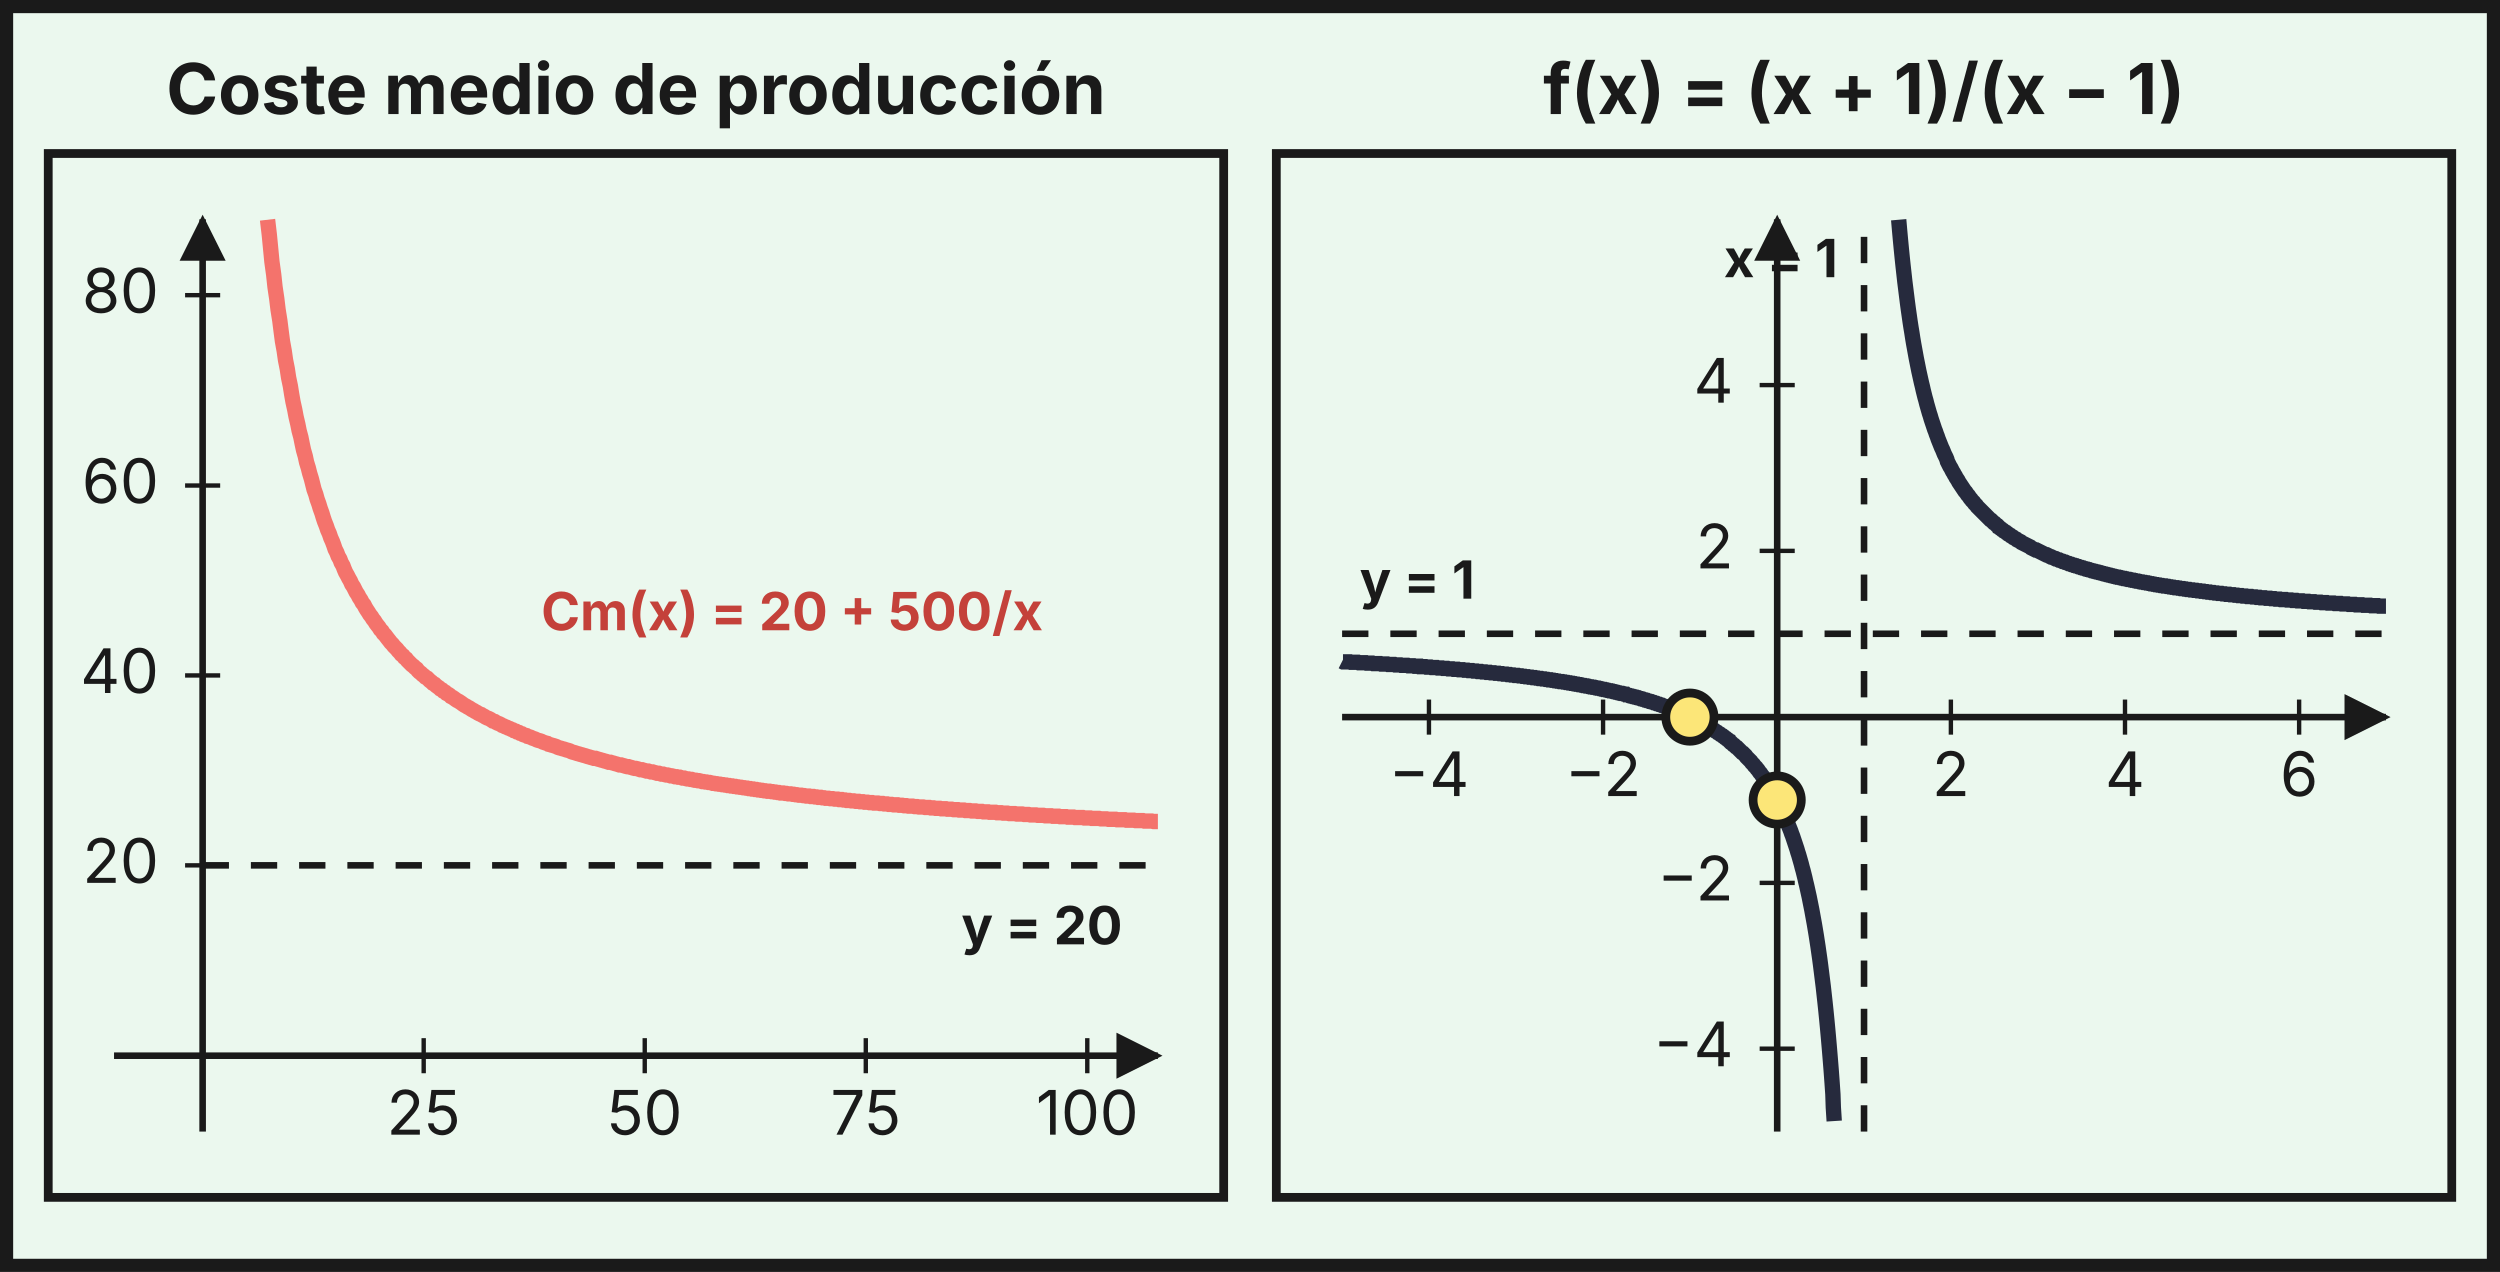
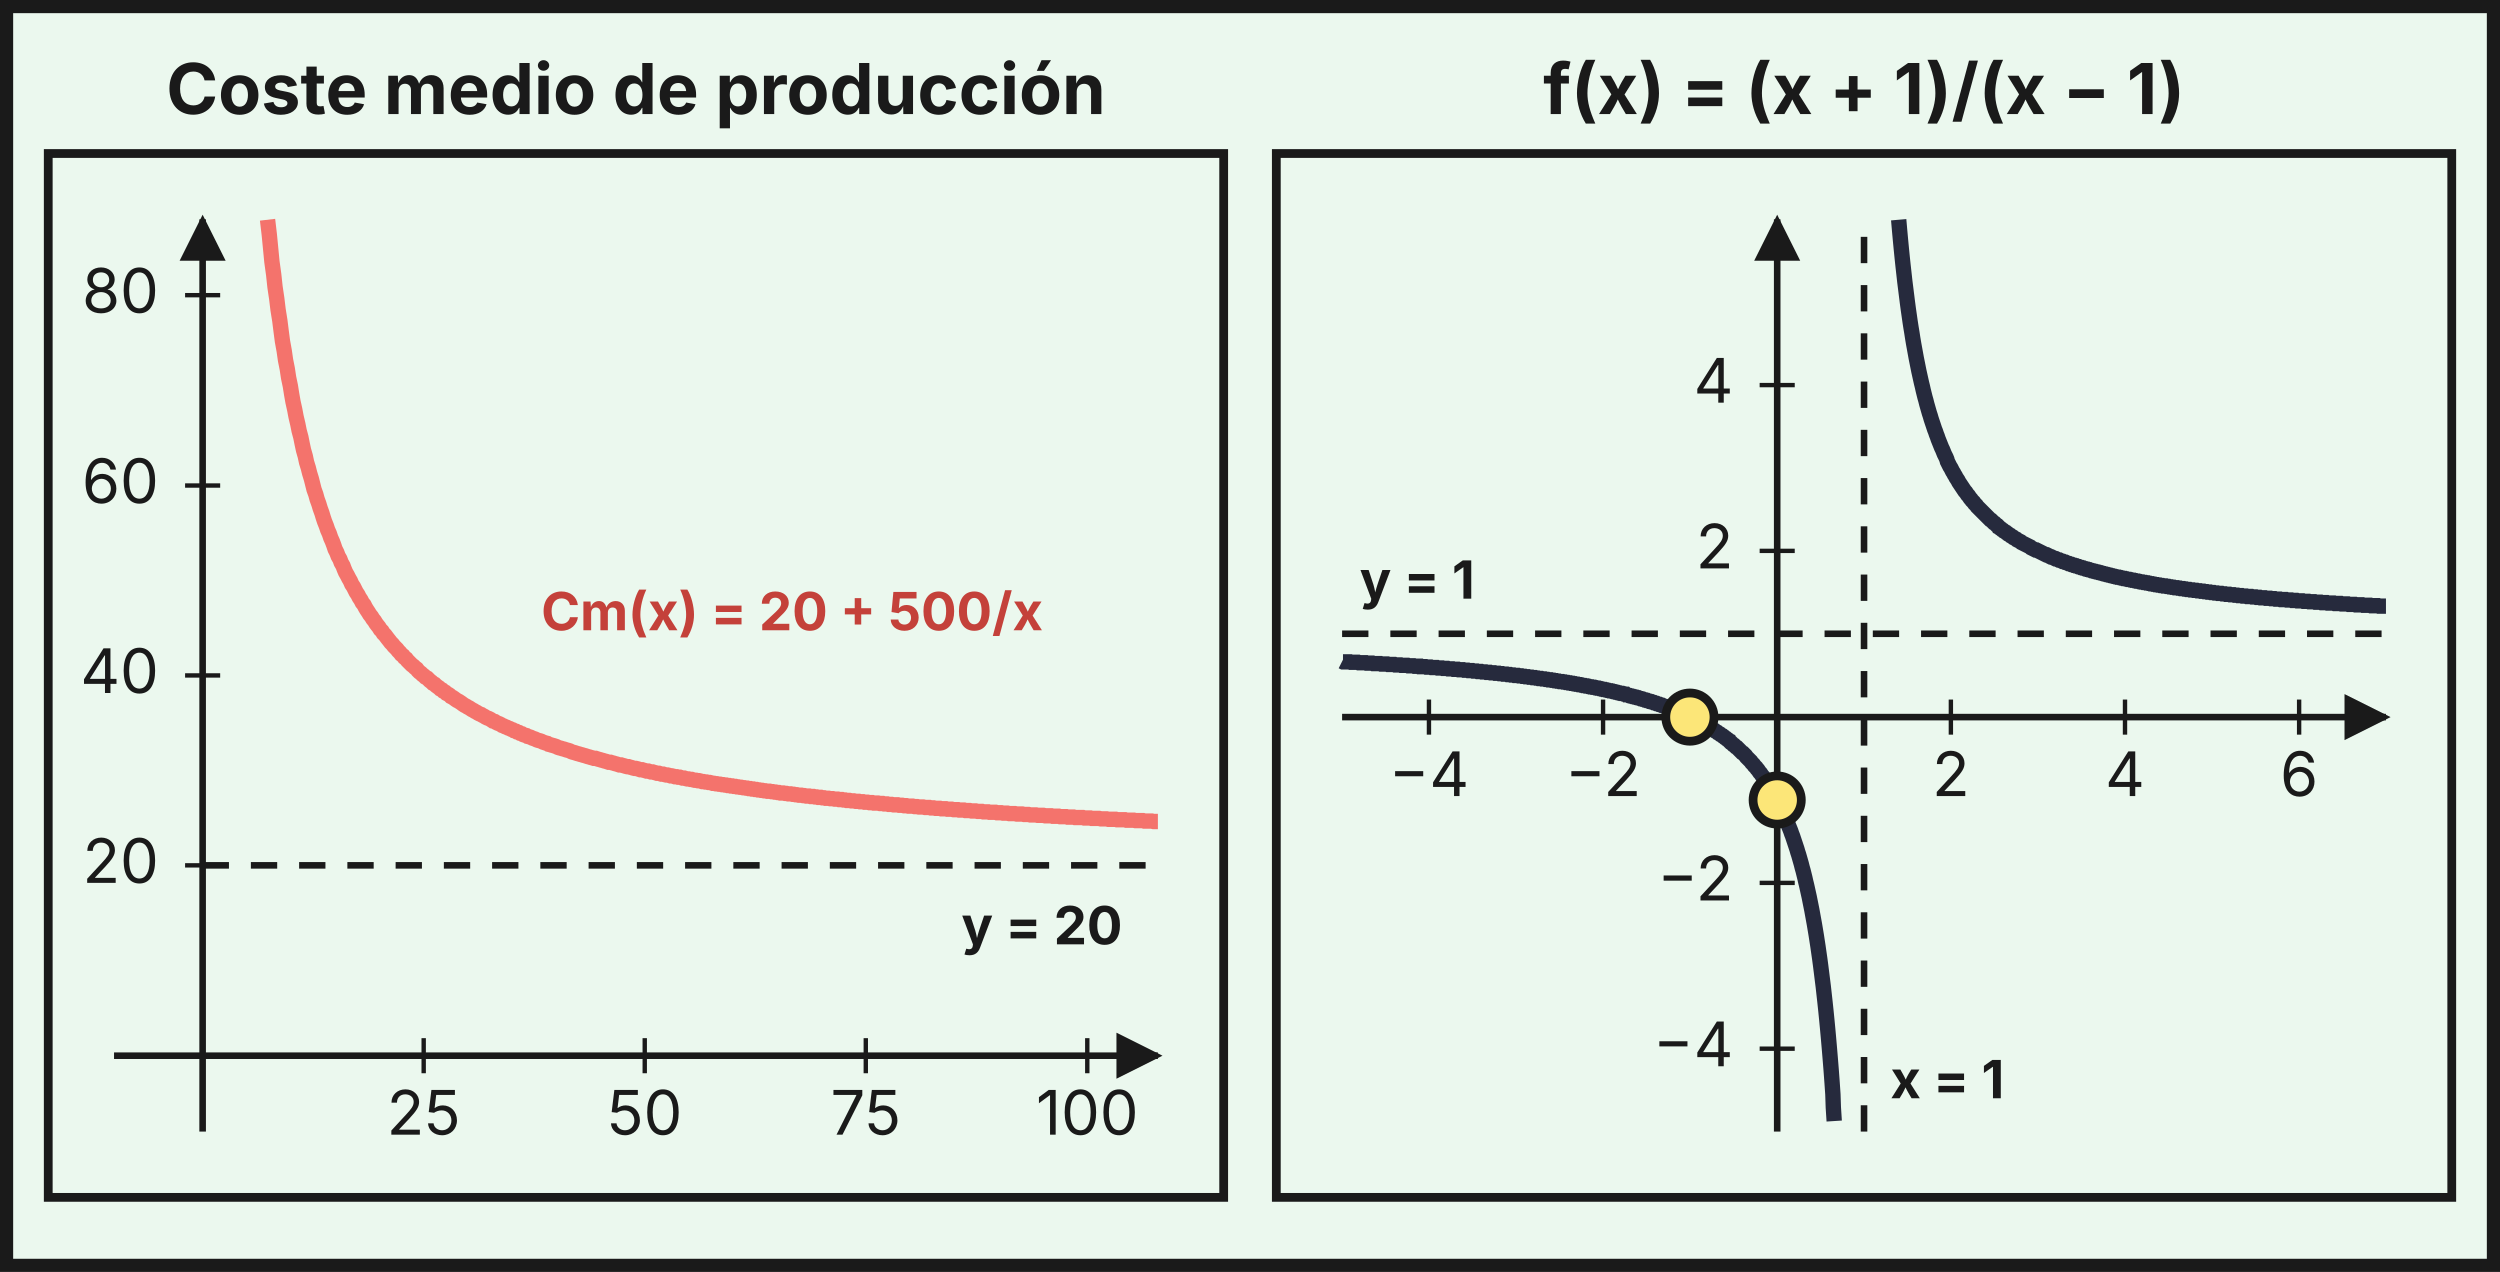
<svg xmlns="http://www.w3.org/2000/svg" viewBox="0 0 570 290" width="570" height="290" font-family="Inter, Helvetica, Arial, sans-serif" role="img">
  <defs>
    <marker id="f" viewBox="0 0 10 10" refX="9" refY="5" markerWidth="7" markerHeight="7" orient="auto">
      <path d="M0,0 L10,5 L0,10 z" fill="#1A1A1A" />
    </marker>
  </defs>
  <rect x="1.5" y="1.5" width="567" height="287" fill="#EBF8EE" stroke="#1A1A1A" stroke-width="3" />
  <text x="145.0" y="26" text-anchor="middle" font-size="16" font-weight="700" fill="#1A1A1A">Coste medio de producción</text>
  <g transform="translate(10,34)">
    <rect x="1" y="1" width="268" height="238" fill="#EBF8EE" stroke="#1A1A1A" stroke-width="2" />
    <line x1="16.0" y1="206.7" x2="254.0" y2="206.7" stroke="#1A1A1A" stroke-width="1.5" marker-end="url(#f)" />
    <line x1="36.2" y1="224.0" x2="36.2" y2="16.0" stroke="#1A1A1A" stroke-width="1.5" marker-end="url(#f)" />
    <line x1="86.6" y1="202.7" x2="86.6" y2="210.7" stroke="#1A1A1A" />
    <text x="86.6" y="224.7" text-anchor="middle" font-size="14" fill="#1A1A1A">25</text>
    <line x1="137.0" y1="202.7" x2="137.0" y2="210.7" stroke="#1A1A1A" />
    <text x="137.0" y="224.7" text-anchor="middle" font-size="14" fill="#1A1A1A">50</text>
    <line x1="187.4" y1="202.7" x2="187.4" y2="210.7" stroke="#1A1A1A" />
    <text x="187.4" y="224.7" text-anchor="middle" font-size="14" fill="#1A1A1A">75</text>
    <line x1="237.9" y1="202.7" x2="237.9" y2="210.7" stroke="#1A1A1A" />
    <text x="237.9" y="224.7" text-anchor="middle" font-size="14" fill="#1A1A1A">100</text>
    <line x1="32.2" y1="163.3" x2="40.2" y2="163.3" stroke="#1A1A1A" />
    <text x="26.2" y="167.3" text-anchor="end" font-size="14" fill="#1A1A1A">20</text>
    <line x1="32.2" y1="120.0" x2="40.2" y2="120.0" stroke="#1A1A1A" />
    <text x="26.2" y="124.0" text-anchor="end" font-size="14" fill="#1A1A1A">40</text>
    <line x1="32.2" y1="76.7" x2="40.2" y2="76.7" stroke="#1A1A1A" />
    <text x="26.2" y="80.7" text-anchor="end" font-size="14" fill="#1A1A1A">60</text>
    <line x1="32.2" y1="33.3" x2="40.2" y2="33.3" stroke="#1A1A1A" />
    <text x="26.2" y="37.3" text-anchor="end" font-size="14" fill="#1A1A1A">80</text>
    <line x1="36.2" y1="163.3" x2="254.0" y2="163.3" stroke="#1A1A1A" stroke-width="1.5" stroke-dasharray="6 5" />
    <path d="M51.0,16.1 L51.4,19.5 L51.7,22.6 L52.0,25.7 L52.4,28.6 L52.7,31.4 L53.1,34.1 L53.4,36.6 L53.8,39.1 L54.1,41.5 L54.4,43.8 L54.8,46.0 L55.1,48.1 L55.5,50.1 L55.8,52.1 L56.2,54.0 L56.5,55.9 L56.8,57.6 L57.2,59.4 L57.5,61.0 L57.9,62.7 L58.2,64.2 L58.6,65.7 L58.9,67.2 L59.2,68.6 L59.6,70.0 L59.9,71.4 L60.3,72.7 L60.6,73.9 L61.0,75.2 L61.3,76.4 L61.6,77.6 L62.0,78.7 L62.3,79.8 L62.7,80.9 L63.0,81.9 L63.4,83.0 L63.7,84.0 L64.0,84.9 L64.4,85.9 L64.7,86.8 L65.1,87.7 L65.4,88.6 L65.8,89.5 L66.1,90.3 L66.4,91.2 L66.8,92.0 L67.1,92.8 L67.5,93.5 L67.8,94.3 L68.2,95.0 L68.5,95.8 L68.8,96.5 L69.2,97.2 L69.5,97.8 L69.9,98.5 L70.2,99.2 L70.6,99.8 L70.9,100.4 L71.2,101.0 L71.6,101.6 L71.9,102.2 L72.3,102.8 L72.6,103.4 L73.0,103.9 L73.3,104.5 L73.6,105.0 L74.0,105.6 L74.3,106.1 L74.7,106.6 L75.0,107.1 L75.4,107.6 L75.7,108.1 L76.0,108.5 L76.4,109.0 L76.7,109.5 L77.1,109.9 L77.4,110.4 L77.8,110.8 L78.1,111.2 L78.4,111.6 L78.8,112.1 L79.1,112.5 L79.5,112.9 L79.8,113.3 L80.2,113.7 L80.5,114.0 L80.8,114.4 L81.2,114.8 L81.5,115.2 L81.9,115.5 L82.2,115.9 L82.6,116.2 L82.9,116.6 L83.2,116.9 L83.6,117.3 L83.9,117.6 L84.3,117.9 L84.6,118.2 L85.0,118.5 L85.3,118.9 L85.6,119.2 L86.0,119.5 L86.3,119.8 L86.7,120.1 L87.0,120.4 L87.4,120.6 L87.7,120.9 L88.0,121.2 L88.4,121.5 L88.7,121.8 L89.1,122.0 L89.4,122.3 L89.8,122.6 L90.1,122.8 L90.4,123.1 L90.8,123.3 L91.1,123.6 L91.5,123.8 L91.8,124.1 L92.2,124.3 L92.5,124.5 L92.8,124.8 L93.2,125.0 L93.5,125.2 L93.9,125.5 L94.2,125.7 L94.6,125.9 L94.9,126.1 L95.2,126.3 L95.6,126.6 L95.9,126.8 L96.3,127.0 L96.6,127.2 L97.0,127.4 L97.3,127.6 L97.6,127.8 L98.0,128.0 L98.3,128.2 L98.7,128.4 L99.0,128.6 L99.4,128.8 L99.7,128.9 L100.0,129.1 L100.4,129.3 L100.7,129.5 L101.1,129.7 L101.4,129.8 L101.8,130.0 L102.1,130.2 L102.4,130.4 L102.8,130.5 L103.1,130.7 L103.5,130.9 L103.8,131.0 L104.2,131.2 L104.5,131.4 L104.8,131.5 L105.2,131.7 L105.5,131.8 L105.9,132.0 L106.2,132.1 L106.6,132.3 L106.9,132.4 L107.2,132.6 L107.6,132.7 L107.9,132.9 L108.3,133.0 L108.6,133.2 L109.0,133.3 L109.3,133.5 L109.6,133.6 L110.0,133.7 L110.3,133.9 L110.7,134.0 L111.0,134.1 L111.4,134.3 L111.7,134.4 L112.0,134.5 L112.4,134.7 L112.7,134.8 L113.1,134.9 L113.4,135.0 L113.8,135.2 L114.1,135.3 L114.4,135.4 L114.8,135.5 L115.1,135.7 L115.5,135.8 L115.8,135.9 L116.2,136.0 L116.5,136.1 L116.8,136.2 L117.2,136.4 L117.5,136.5 L117.9,136.6 L118.2,136.7 L118.6,136.8 L118.9,136.9 L119.2,137.0 L119.6,137.1 L119.9,137.2 L120.3,137.4 L120.6,137.5 L121.0,137.6 L121.3,137.7 L121.6,137.8 L122.0,137.9 L122.3,138.0 L122.7,138.1 L123.0,138.2 L123.4,138.3 L123.7,138.4 L124.0,138.5 L124.4,138.6 L124.7,138.7 L125.1,138.8 L125.4,138.9 L125.8,138.9 L126.1,139.0 L126.4,139.1 L126.8,139.2 L127.1,139.3 L127.5,139.4 L127.8,139.5 L128.2,139.6 L128.5,139.7 L128.8,139.8 L129.2,139.8 L129.5,139.9 L129.9,140.0 L130.2,140.1 L130.6,140.2 L130.9,140.3 L131.2,140.4 L131.6,140.4 L131.9,140.5 L132.3,140.6 L132.6,140.7 L133.0,140.8 L133.3,140.8 L133.6,140.9 L134.0,141.0 L134.3,141.1 L134.7,141.2 L135.0,141.2 L135.4,141.3 L135.7,141.4 L136.0,141.5 L136.4,141.5 L136.7,141.6 L137.1,141.7 L137.4,141.8 L137.8,141.8 L138.1,141.9 L138.4,142.0 L138.8,142.0 L139.1,142.1 L139.5,142.2 L139.8,142.3 L140.2,142.3 L140.5,142.4 L140.8,142.5 L141.2,142.5 L141.5,142.6 L141.9,142.7 L142.2,142.7 L142.6,142.8 L142.9,142.9 L143.2,142.9 L143.6,143.0 L143.9,143.1 L144.3,143.1 L144.6,143.2 L145.0,143.2 L145.3,143.3 L145.6,143.4 L146.0,143.4 L146.3,143.5 L146.7,143.6 L147.0,143.6 L147.4,143.7 L147.7,143.7 L148.0,143.8 L148.4,143.9 L148.7,143.9 L149.1,144.0 L149.4,144.0 L149.8,144.1 L150.1,144.2 L150.4,144.2 L150.8,144.3 L151.1,144.3 L151.5,144.4 L151.8,144.4 L152.2,144.5 L152.5,144.6 L152.8,144.6 L153.2,144.7 L153.5,144.7 L153.9,144.8 L154.2,144.8 L154.6,144.9 L154.9,144.9 L155.3,145.0 L155.6,145.0 L155.9,145.1 L156.3,145.1 L156.6,145.2 L157.0,145.2 L157.3,145.3 L157.7,145.3 L158.0,145.4 L158.3,145.4 L158.7,145.5 L159.0,145.5 L159.4,145.6 L159.7,145.6 L160.1,145.7 L160.4,145.7 L160.7,145.8 L161.1,145.8 L161.4,145.9 L161.8,145.9 L162.1,146.0 L162.5,146.0 L162.8,146.1 L163.1,146.1 L163.5,146.2 L163.8,146.2 L164.2,146.3 L164.5,146.3 L164.9,146.4 L165.2,146.4 L165.5,146.4 L165.9,146.5 L166.2,146.5 L166.6,146.6 L166.9,146.6 L167.3,146.7 L167.6,146.7 L167.9,146.8 L168.3,146.8 L168.6,146.8 L169.0,146.9 L169.3,146.9 L169.7,147.0 L170.0,147.0 L170.3,147.0 L170.7,147.1 L171.0,147.1 L171.4,147.2 L171.7,147.2 L172.1,147.3 L172.4,147.3 L172.7,147.3 L173.1,147.4 L173.4,147.4 L173.8,147.5 L174.1,147.5 L174.5,147.5 L174.8,147.6 L175.1,147.6 L175.5,147.6 L175.8,147.7 L176.2,147.7 L176.5,147.8 L176.9,147.8 L177.2,147.8 L177.5,147.9 L177.9,147.9 L178.2,148.0 L178.6,148.0 L178.9,148.0 L179.3,148.1 L179.6,148.1 L179.9,148.1 L180.3,148.2 L180.6,148.2 L181.0,148.2 L181.3,148.3 L181.7,148.3 L182.0,148.3 L182.3,148.4 L182.7,148.4 L183.0,148.5 L183.4,148.5 L183.7,148.5 L184.1,148.6 L184.4,148.6 L184.7,148.6 L185.1,148.7 L185.4,148.7 L185.8,148.7 L186.1,148.8 L186.5,148.8 L186.8,148.8 L187.1,148.9 L187.5,148.9 L187.8,148.9 L188.2,149.0 L188.5,149.0 L188.9,149.0 L189.2,149.1 L189.5,149.1 L189.9,149.1 L190.2,149.1 L190.6,149.2 L190.9,149.2 L191.3,149.2 L191.6,149.3 L191.9,149.3 L192.3,149.3 L192.6,149.4 L193.0,149.4 L193.3,149.4 L193.7,149.5 L194.0,149.5 L194.3,149.5 L194.7,149.5 L195.0,149.6 L195.4,149.6 L195.7,149.6 L196.1,149.7 L196.4,149.7 L196.7,149.7 L197.1,149.8 L197.4,149.8 L197.8,149.8 L198.1,149.8 L198.5,149.9 L198.8,149.9 L199.1,149.9 L199.5,150.0 L199.8,150.0 L200.2,150.0 L200.5,150.0 L200.9,150.1 L201.2,150.1 L201.5,150.1 L201.9,150.1 L202.2,150.2 L202.6,150.2 L202.9,150.2 L203.3,150.3 L203.6,150.3 L203.9,150.3 L204.3,150.3 L204.6,150.4 L205.0,150.4 L205.3,150.4 L205.7,150.4 L206.0,150.5 L206.3,150.5 L206.7,150.5 L207.0,150.5 L207.4,150.6 L207.7,150.6 L208.1,150.6 L208.4,150.6 L208.7,150.7 L209.1,150.7 L209.4,150.7 L209.8,150.7 L210.1,150.8 L210.5,150.8 L210.8,150.8 L211.1,150.8 L211.5,150.9 L211.8,150.9 L212.2,150.9 L212.5,150.9 L212.9,151.0 L213.2,151.0 L213.5,151.0 L213.9,151.0 L214.2,151.1 L214.6,151.1 L214.9,151.1 L215.3,151.1 L215.6,151.2 L215.9,151.2 L216.3,151.2 L216.6,151.2 L217.0,151.2 L217.3,151.3 L217.7,151.3 L218.0,151.3 L218.3,151.3 L218.7,151.4 L219.0,151.4 L219.4,151.4 L219.7,151.4 L220.1,151.5 L220.4,151.5 L220.7,151.5 L221.1,151.5 L221.4,151.5 L221.8,151.6 L222.1,151.6 L222.5,151.6 L222.8,151.6 L223.1,151.6 L223.5,151.7 L223.8,151.7 L224.2,151.7 L224.5,151.7 L224.9,151.8 L225.2,151.8 L225.5,151.8 L225.9,151.8 L226.2,151.8 L226.6,151.9 L226.9,151.9 L227.3,151.9 L227.6,151.9 L227.9,151.9 L228.3,152.0 L228.6,152.0 L229.0,152.0 L229.3,152.0 L229.7,152.0 L230.0,152.1 L230.3,152.1 L230.7,152.1 L231.0,152.1 L231.4,152.1 L231.7,152.2 L232.1,152.2 L232.4,152.2 L232.7,152.2 L233.1,152.2 L233.4,152.3 L233.8,152.3 L234.1,152.3 L234.5,152.3 L234.8,152.3 L235.1,152.4 L235.5,152.4 L235.8,152.4 L236.2,152.4 L236.5,152.4 L236.9,152.4 L237.2,152.5 L237.5,152.5 L237.9,152.5 L238.2,152.5 L238.6,152.5 L238.9,152.6 L239.3,152.6 L239.6,152.6 L239.9,152.6 L240.3,152.6 L240.6,152.6 L241.0,152.7 L241.3,152.7 L241.7,152.7 L242.0,152.7 L242.3,152.7 L242.7,152.8 L243.0,152.8 L243.4,152.8 L243.7,152.8 L244.1,152.8 L244.4,152.8 L244.7,152.9 L245.1,152.9 L245.4,152.9 L245.8,152.9 L246.1,152.9 L246.5,152.9 L246.8,153.0 L247.1,153.0 L247.5,153.0 L247.8,153.0 L248.2,153.0 L248.5,153.0 L248.9,153.1 L249.2,153.1 L249.5,153.1 L249.9,153.1 L250.2,153.1 L250.6,153.1 L250.9,153.2 L251.3,153.2 L251.6,153.2 L251.9,153.2 L252.3,153.2 L252.6,153.2 L253.0,153.3 L253.3,153.3 L253.7,153.3 L254.0,153.3" fill="none" stroke="#F4736C" stroke-width="3.5" />
    <text x="245.9" y="181.3" text-anchor="end" font-size="12" fill="#1A1A1A" font-weight="700">y = 20</text>
    <text x="227.8" y="109.7" text-anchor="end" font-size="12" fill="#C4413A" font-weight="700">Cm(x) = 20 + 500/x</text>
  </g>
  <text x="425.0" y="26" text-anchor="middle" font-size="16" font-weight="700" fill="#1A1A1A">f(x) = (x + 1)/(x − 1)</text>
  <g transform="translate(290,34)">
    <rect x="1" y="1" width="268" height="238" fill="#EBF8EE" stroke="#1A1A1A" stroke-width="2" />
    <line x1="16.0" y1="129.5" x2="254.0" y2="129.5" stroke="#1A1A1A" stroke-width="1.5" marker-end="url(#f)" />
    <line x1="115.2" y1="224.0" x2="115.2" y2="16.0" stroke="#1A1A1A" stroke-width="1.5" marker-end="url(#f)" />
    <line x1="35.8" y1="125.5" x2="35.8" y2="133.5" stroke="#1A1A1A" />
    <text x="35.8" y="147.5" text-anchor="middle" font-size="14" fill="#1A1A1A">−4</text>
    <line x1="75.5" y1="125.5" x2="75.5" y2="133.5" stroke="#1A1A1A" />
    <text x="75.5" y="147.5" text-anchor="middle" font-size="14" fill="#1A1A1A">−2</text>
    <line x1="154.8" y1="125.5" x2="154.8" y2="133.5" stroke="#1A1A1A" />
    <text x="154.8" y="147.5" text-anchor="middle" font-size="14" fill="#1A1A1A">2</text>
    <line x1="194.5" y1="125.5" x2="194.5" y2="133.5" stroke="#1A1A1A" />
    <text x="194.5" y="147.5" text-anchor="middle" font-size="14" fill="#1A1A1A">4</text>
    <line x1="234.2" y1="125.5" x2="234.2" y2="133.5" stroke="#1A1A1A" />
    <text x="234.2" y="147.5" text-anchor="middle" font-size="14" fill="#1A1A1A">6</text>
    <line x1="111.2" y1="205.1" x2="119.2" y2="205.1" stroke="#1A1A1A" />
    <text x="105.2" y="209.1" text-anchor="end" font-size="14" fill="#1A1A1A">−4</text>
    <line x1="111.2" y1="167.3" x2="119.2" y2="167.3" stroke="#1A1A1A" />
    <text x="105.2" y="171.3" text-anchor="end" font-size="14" fill="#1A1A1A">−2</text>
    <line x1="111.2" y1="91.6" x2="119.2" y2="91.6" stroke="#1A1A1A" />
    <text x="105.2" y="95.6" text-anchor="end" font-size="14" fill="#1A1A1A">2</text>
    <line x1="111.2" y1="53.8" x2="119.2" y2="53.8" stroke="#1A1A1A" />
    <text x="105.2" y="57.8" text-anchor="end" font-size="14" fill="#1A1A1A">4</text>
    <line x1="135.0" y1="224.0" x2="135.0" y2="16.0" stroke="#1A1A1A" stroke-width="1.5" stroke-dasharray="6 5" />
    <line x1="16.0" y1="110.5" x2="254.0" y2="110.5" stroke="#1A1A1A" stroke-width="1.5" stroke-dasharray="6 5" />
    <path d="M16.0,116.8 L16.2,116.9 L16.4,116.9 L16.6,116.9 L16.8,116.9 L17.0,116.9 L17.2,116.9 L17.4,116.9 L17.6,116.9 L17.8,116.9 L18.0,117.0 L18.2,117.0 L18.4,117.0 L18.6,117.0 L18.8,117.0 L19.0,117.0 L19.2,117.0 L19.4,117.0 L19.6,117.0 L19.8,117.1 L20.0,117.1 L20.2,117.1 L20.4,117.1 L20.6,117.1 L20.8,117.1 L21.0,117.1 L21.2,117.1 L21.4,117.1 L21.6,117.2 L21.8,117.2 L21.9,117.2 L22.1,117.2 L22.3,117.2 L22.5,117.2 L22.7,117.2 L22.9,117.2 L23.1,117.3 L23.3,117.3 L23.5,117.3 L23.7,117.3 L23.9,117.3 L24.1,117.3 L24.3,117.3 L24.5,117.3 L24.7,117.3 L24.9,117.4 L25.1,117.4 L25.3,117.4 L25.5,117.4 L25.7,117.4 L25.9,117.4 L26.1,117.4 L26.3,117.4 L26.5,117.5 L26.7,117.5 L26.9,117.5 L27.1,117.5 L27.3,117.5 L27.5,117.5 L27.7,117.5 L27.9,117.5 L28.1,117.6 L28.3,117.6 L28.5,117.6 L28.7,117.6 L28.9,117.6 L29.1,117.6 L29.3,117.6 L29.5,117.7 L29.7,117.7 L29.9,117.7 L30.1,117.7 L30.3,117.7 L30.5,117.7 L30.7,117.7 L30.9,117.7 L31.1,117.8 L31.3,117.8 L31.5,117.8 L31.7,117.8 L31.9,117.8 L32.1,117.8 L32.3,117.8 L32.5,117.9 L32.7,117.9 L32.9,117.9 L33.1,117.9 L33.3,117.9 L33.5,117.9 L33.7,117.9 L33.8,118.0 L34.0,118.0 L34.2,118.0 L34.4,118.0 L34.6,118.0 L34.8,118.0 L35.0,118.0 L35.2,118.1 L35.4,118.1 L35.6,118.1 L35.8,118.1 L36.0,118.1 L36.2,118.1 L36.4,118.2 L36.6,118.2 L36.8,118.2 L37.0,118.2 L37.2,118.2 L37.4,118.2 L37.6,118.2 L37.8,118.3 L38.0,118.3 L38.2,118.3 L38.4,118.3 L38.6,118.3 L38.8,118.3 L39.0,118.4 L39.2,118.4 L39.4,118.4 L39.6,118.4 L39.8,118.4 L40.0,118.4 L40.2,118.5 L40.4,118.5 L40.6,118.5 L40.8,118.5 L41.0,118.5 L41.2,118.5 L41.4,118.6 L41.6,118.6 L41.8,118.6 L42.0,118.6 L42.2,118.6 L42.4,118.6 L42.6,118.7 L42.8,118.7 L43.0,118.7 L43.2,118.7 L43.4,118.7 L43.6,118.7 L43.8,118.8 L44.0,118.8 L44.2,118.8 L44.4,118.8 L44.6,118.8 L44.8,118.9 L45.0,118.9 L45.2,118.9 L45.4,118.9 L45.5,118.9 L45.7,118.9 L45.9,119.0 L46.1,119.0 L46.3,119.0 L46.5,119.0 L46.7,119.0 L46.9,119.1 L47.1,119.1 L47.3,119.1 L47.5,119.1 L47.7,119.1 L47.9,119.2 L48.1,119.2 L48.3,119.2 L48.5,119.2 L48.7,119.2 L48.9,119.3 L49.1,119.3 L49.3,119.3 L49.5,119.3 L49.7,119.3 L49.9,119.4 L50.1,119.4 L50.3,119.4 L50.5,119.4 L50.7,119.4 L50.9,119.5 L51.1,119.5 L51.3,119.5 L51.5,119.5 L51.7,119.5 L51.9,119.6 L52.1,119.6 L52.3,119.6 L52.5,119.6 L52.7,119.7 L52.9,119.7 L53.1,119.7 L53.3,119.7 L53.5,119.7 L53.7,119.8 L53.9,119.8 L54.1,119.8 L54.3,119.8 L54.5,119.9 L54.7,119.9 L54.9,119.9 L55.1,119.9 L55.3,120.0 L55.5,120.0 L55.7,120.0 L55.9,120.0 L56.1,120.0 L56.3,120.1 L56.5,120.1 L56.7,120.1 L56.9,120.1 L57.1,120.2 L57.2,120.2 L57.4,120.2 L57.6,120.2 L57.8,120.3 L58.0,120.3 L58.2,120.3 L58.4,120.3 L58.6,120.4 L58.8,120.4 L59.0,120.4 L59.2,120.4 L59.4,120.5 L59.6,120.5 L59.8,120.5 L60.0,120.5 L60.2,120.6 L60.4,120.6 L60.6,120.6 L60.8,120.7 L61.0,120.7 L61.2,120.7 L61.4,120.7 L61.6,120.8 L61.8,120.8 L62.0,120.8 L62.2,120.8 L62.4,120.9 L62.6,120.9 L62.8,120.9 L63.0,121.0 L63.2,121.0 L63.4,121.0 L63.6,121.0 L63.8,121.1 L64.0,121.1 L64.2,121.1 L64.4,121.2 L64.6,121.2 L64.8,121.2 L65.0,121.3 L65.2,121.3 L65.4,121.3 L65.6,121.4 L65.8,121.4 L66.0,121.4 L66.2,121.4 L66.4,121.5 L66.6,121.5 L66.8,121.5 L67.0,121.6 L67.2,121.6 L67.4,121.6 L67.6,121.7 L67.8,121.7 L68.0,121.7 L68.2,121.8 L68.4,121.8 L68.6,121.8 L68.8,121.9 L69.0,121.9 L69.1,121.9 L69.3,122.0 L69.5,122.0 L69.7,122.0 L69.9,122.1 L70.1,122.1 L70.3,122.1 L70.5,122.2 L70.7,122.2 L70.9,122.3 L71.1,122.3 L71.3,122.3 L71.5,122.4 L71.7,122.4 L71.9,122.4 L72.1,122.5 L72.3,122.5 L72.5,122.6 L72.7,122.6 L72.9,122.6 L73.1,122.7 L73.3,122.7 L73.5,122.7 L73.7,122.8 L73.9,122.8 L74.1,122.9 L74.3,122.9 L74.5,122.9 L74.7,123.0 L74.9,123.0 L75.1,123.1 L75.3,123.1 L75.5,123.2 L75.7,123.2 L75.9,123.2 L76.1,123.3 L76.3,123.3 L76.5,123.4 L76.7,123.4 L76.9,123.5 L77.1,123.5 L77.3,123.5 L77.5,123.6 L77.7,123.6 L77.9,123.7 L78.1,123.7 L78.3,123.8 L78.5,123.8 L78.7,123.9 L78.9,123.9 L79.1,124.0 L79.3,124.0 L79.5,124.1 L79.7,124.1 L79.9,124.1 L80.1,124.2 L80.3,124.2 L80.5,124.3 L80.7,124.3 L80.8,124.4 L81.0,124.4 L81.2,124.5 L81.4,124.6 L81.6,124.6 L81.8,124.7 L82.0,124.7 L82.2,124.8 L82.4,124.8 L82.6,124.9 L82.8,124.9 L83.0,125.0 L83.2,125.0 L83.4,125.1 L83.6,125.1 L83.8,125.2 L84.0,125.3 L84.2,125.3 L84.4,125.4 L84.6,125.4 L84.8,125.5 L85.0,125.6 L85.2,125.6 L85.4,125.7 L85.6,125.7 L85.8,125.8 L86.0,125.9 L86.2,125.9 L86.4,126.0 L86.6,126.0 L86.8,126.1 L87.0,126.2 L87.2,126.2 L87.4,126.3 L87.6,126.4 L87.8,126.4 L88.0,126.5 L88.2,126.6 L88.4,126.6 L88.6,126.7 L88.8,126.8 L89.0,126.8 L89.2,126.9 L89.4,127.0 L89.6,127.1 L89.8,127.1 L90.0,127.2 L90.2,127.3 L90.4,127.4 L90.6,127.4 L90.8,127.5 L91.0,127.6 L91.2,127.7 L91.4,127.7 L91.6,127.8 L91.8,127.9 L92.0,128.0 L92.2,128.1 L92.4,128.1 L92.6,128.2 L92.7,128.3 L92.9,128.4 L93.1,128.5 L93.3,128.6 L93.5,128.6 L93.7,128.7 L93.9,128.8 L94.1,128.9 L94.3,129.0 L94.5,129.1 L94.7,129.2 L94.9,129.3 L95.1,129.4 L95.3,129.5 L95.5,129.5 L95.7,129.6 L95.9,129.7 L96.1,129.8 L96.3,129.9 L96.5,130.0 L96.7,130.1 L96.9,130.2 L97.1,130.3 L97.3,130.4 L97.5,130.6 L97.7,130.7 L97.9,130.8 L98.1,130.9 L98.3,131.0 L98.5,131.1 L98.7,131.2 L98.9,131.3 L99.1,131.4 L99.3,131.6 L99.5,131.7 L99.7,131.8 L99.9,131.9 L100.1,132.0 L100.3,132.2 L100.5,132.3 L100.7,132.4 L100.9,132.5 L101.1,132.7 L101.3,132.8 L101.5,132.9 L101.7,133.1 L101.9,133.2 L102.1,133.3 L102.3,133.5 L102.5,133.6 L102.7,133.7 L102.9,133.9 L103.1,134.0 L103.3,134.2 L103.5,134.3 L103.7,134.5 L103.9,134.6 L104.1,134.8 L104.3,134.9 L104.4,135.1 L104.6,135.3 L104.8,135.4 L105.0,135.6 L105.2,135.8 L105.4,135.9 L105.6,136.1 L105.8,136.3 L106.0,136.4 L106.2,136.6 L106.4,136.8 L106.6,137.0 L106.8,137.2 L107.0,137.4 L107.2,137.6 L107.4,137.7 L107.6,137.9 L107.8,138.1 L108.0,138.3 L108.2,138.6 L108.4,138.8 L108.6,139.0 L108.8,139.2 L109.0,139.4 L109.2,139.6 L109.4,139.9 L109.6,140.1 L109.8,140.3 L110.0,140.6 L110.2,140.8 L110.4,141.0 L110.6,141.3 L110.8,141.5 L111.0,141.8 L111.2,142.1 L111.4,142.3 L111.6,142.6 L111.8,142.9 L112.0,143.1 L112.2,143.4 L112.4,143.7 L112.6,144.0 L112.8,144.3 L113.0,144.6 L113.2,144.9 L113.4,145.2 L113.6,145.5 L113.8,145.9 L114.0,146.2 L114.2,146.5 L114.4,146.9 L114.6,147.2 L114.8,147.6 L115.0,148.0 L115.2,148.3 L115.4,148.7 L115.6,149.1 L115.8,149.5 L116.0,149.9 L116.1,150.3 L116.3,150.8 L116.5,151.2 L116.7,151.6 L116.9,152.1 L117.1,152.5 L117.3,153.0 L117.5,153.5 L117.7,154.0 L117.9,154.5 L118.1,155.0 L118.3,155.5 L118.5,156.1 L118.7,156.6 L118.9,157.2 L119.1,157.8 L119.3,158.4 L119.5,159.0 L119.7,159.6 L119.9,160.3 L120.1,160.9 L120.3,161.6 L120.5,162.3 L120.7,163.0 L120.9,163.8 L121.1,164.5 L121.3,165.3 L121.5,166.1 L121.7,167.0 L121.9,167.8 L122.1,168.7 L122.3,169.6 L122.5,170.5 L122.7,171.5 L122.9,172.5 L123.1,173.5 L123.3,174.6 L123.5,175.7 L123.7,176.8 L123.9,178.0 L124.1,179.2 L124.3,180.5 L124.5,181.8 L124.7,183.2 L124.9,184.6 L125.1,186.1 L125.3,187.7 L125.5,189.3 L125.7,190.9 L125.9,192.7 L126.1,194.5 L126.3,196.4 L126.5,198.4 L126.7,200.5 L126.9,202.7 L127.1,205.0 L127.3,207.4 L127.5,209.9 L127.7,212.6 L127.9,215.5 L128.0,218.5 L128.2,221.6" fill="none" stroke="#262A3D" stroke-width="3.5" />
    <path d="M142.9,16.1 L143.1,18.4 L143.3,20.6 L143.5,22.7 L143.7,24.7 L143.9,26.6 L144.1,28.4 L144.3,30.2 L144.5,31.8 L144.7,33.4 L144.9,35.0 L145.1,36.5 L145.3,37.9 L145.5,39.3 L145.7,40.6 L145.9,41.8 L146.1,43.1 L146.3,44.3 L146.5,45.4 L146.7,46.5 L146.9,47.6 L147.1,48.6 L147.3,49.6 L147.5,50.6 L147.7,51.5 L147.9,52.4 L148.1,53.3 L148.3,54.1 L148.5,55.0 L148.7,55.8 L148.9,56.6 L149.1,57.3 L149.3,58.1 L149.5,58.8 L149.7,59.5 L149.9,60.2 L150.1,60.8 L150.3,61.5 L150.5,62.1 L150.7,62.7 L150.9,63.3 L151.1,63.9 L151.3,64.4 L151.5,65.0 L151.7,65.5 L151.9,66.1 L152.1,66.6 L152.3,67.1 L152.5,67.6 L152.7,68.1 L152.9,68.5 L153.1,69.0 L153.3,69.5 L153.5,69.9 L153.7,70.3 L153.9,70.8 L154.0,71.2 L154.2,71.6 L154.4,72.0 L154.6,72.4 L154.8,72.7 L155.0,73.1 L155.2,73.5 L155.4,73.8 L155.6,74.2 L155.8,74.5 L156.0,74.9 L156.2,75.2 L156.4,75.5 L156.6,75.9 L156.8,76.2 L157.0,76.5 L157.2,76.8 L157.4,77.1 L157.6,77.4 L157.8,77.7 L158.0,78.0 L158.2,78.2 L158.4,78.5 L158.6,78.8 L158.8,79.0 L159.0,79.3 L159.2,79.6 L159.4,79.8 L159.6,80.1 L159.8,80.3 L160.0,80.5 L160.2,80.8 L160.4,81.0 L160.6,81.2 L160.8,81.5 L161.0,81.7 L161.2,81.9 L161.4,82.1 L161.6,82.3 L161.8,82.5 L162.0,82.7 L162.2,82.9 L162.4,83.1 L162.6,83.3 L162.8,83.5 L163.0,83.7 L163.2,83.9 L163.4,84.1 L163.6,84.3 L163.8,84.5 L164.0,84.6 L164.2,84.8 L164.4,85.0 L164.6,85.2 L164.8,85.3 L165.0,85.5 L165.2,85.7 L165.4,85.8 L165.6,86.0 L165.7,86.2 L165.9,86.3 L166.1,86.5 L166.3,86.6 L166.5,86.8 L166.7,86.9 L166.9,87.1 L167.1,87.2 L167.3,87.3 L167.5,87.5 L167.7,87.6 L167.9,87.8 L168.1,87.9 L168.3,88.0 L168.5,88.2 L168.7,88.3 L168.9,88.4 L169.1,88.6 L169.3,88.7 L169.5,88.8 L169.7,88.9 L169.9,89.1 L170.1,89.2 L170.3,89.3 L170.5,89.4 L170.7,89.5 L170.9,89.7 L171.1,89.8 L171.3,89.9 L171.5,90.0 L171.7,90.1 L171.9,90.2 L172.1,90.3 L172.3,90.4 L172.5,90.5 L172.7,90.6 L172.9,90.7 L173.1,90.9 L173.3,91.0 L173.5,91.1 L173.7,91.2 L173.9,91.3 L174.1,91.4 L174.3,91.4 L174.5,91.5 L174.7,91.6 L174.9,91.7 L175.1,91.8 L175.3,91.9 L175.5,92.0 L175.7,92.1 L175.9,92.2 L176.1,92.3 L176.3,92.4 L176.5,92.5 L176.7,92.5 L176.9,92.6 L177.1,92.7 L177.3,92.8 L177.4,92.9 L177.6,93.0 L177.8,93.0 L178.0,93.1 L178.2,93.2 L178.4,93.3 L178.6,93.4 L178.8,93.4 L179.0,93.5 L179.2,93.6 L179.4,93.7 L179.6,93.7 L179.8,93.8 L180.0,93.9 L180.2,94.0 L180.4,94.0 L180.6,94.1 L180.8,94.2 L181.0,94.2 L181.2,94.3 L181.4,94.4 L181.6,94.5 L181.8,94.5 L182.0,94.6 L182.2,94.7 L182.4,94.7 L182.6,94.8 L182.8,94.9 L183.0,94.9 L183.2,95.0 L183.4,95.0 L183.6,95.1 L183.8,95.2 L184.0,95.2 L184.2,95.3 L184.4,95.4 L184.6,95.4 L184.8,95.5 L185.0,95.5 L185.2,95.6 L185.4,95.7 L185.6,95.7 L185.8,95.8 L186.0,95.8 L186.2,95.9 L186.4,95.9 L186.6,96.0 L186.8,96.1 L187.0,96.1 L187.2,96.2 L187.4,96.2 L187.6,96.3 L187.8,96.3 L188.0,96.4 L188.2,96.4 L188.4,96.5 L188.6,96.5 L188.8,96.6 L189.0,96.6 L189.2,96.7 L189.3,96.7 L189.5,96.8 L189.7,96.8 L189.9,96.9 L190.1,96.9 L190.3,97.0 L190.5,97.0 L190.7,97.1 L190.9,97.1 L191.1,97.2 L191.3,97.2 L191.5,97.3 L191.7,97.3 L191.9,97.4 L192.1,97.4 L192.3,97.5 L192.5,97.5 L192.7,97.6 L192.9,97.6 L193.1,97.6 L193.3,97.7 L193.5,97.7 L193.7,97.8 L193.9,97.8 L194.1,97.9 L194.3,97.9 L194.5,97.9 L194.7,98.0 L194.9,98.0 L195.1,98.1 L195.3,98.1 L195.5,98.1 L195.7,98.2 L195.9,98.2 L196.1,98.3 L196.3,98.3 L196.5,98.3 L196.7,98.4 L196.9,98.4 L197.1,98.5 L197.3,98.5 L197.5,98.5 L197.7,98.6 L197.9,98.6 L198.1,98.7 L198.3,98.7 L198.5,98.7 L198.7,98.8 L198.9,98.8 L199.1,98.8 L199.3,98.9 L199.5,98.9 L199.7,98.9 L199.9,99.0 L200.1,99.0 L200.3,99.1 L200.5,99.1 L200.7,99.1 L200.9,99.2 L201.0,99.2 L201.2,99.2 L201.4,99.3 L201.6,99.3 L201.8,99.3 L202.0,99.4 L202.2,99.4 L202.4,99.4 L202.6,99.5 L202.8,99.5 L203.0,99.5 L203.2,99.6 L203.4,99.6 L203.6,99.6 L203.8,99.6 L204.0,99.7 L204.2,99.7 L204.4,99.7 L204.6,99.8 L204.8,99.8 L205.0,99.8 L205.2,99.9 L205.4,99.9 L205.6,99.9 L205.8,100.0 L206.0,100.0 L206.2,100.0 L206.4,100.0 L206.6,100.1 L206.8,100.1 L207.0,100.1 L207.2,100.2 L207.4,100.2 L207.6,100.2 L207.8,100.2 L208.0,100.3 L208.2,100.3 L208.4,100.3 L208.6,100.4 L208.8,100.4 L209.0,100.4 L209.2,100.4 L209.4,100.5 L209.6,100.5 L209.8,100.5 L210.0,100.5 L210.2,100.6 L210.4,100.6 L210.6,100.6 L210.8,100.6 L211.0,100.7 L211.2,100.7 L211.4,100.7 L211.6,100.7 L211.8,100.8 L212.0,100.8 L212.2,100.8 L212.4,100.8 L212.6,100.9 L212.8,100.9 L212.9,100.9 L213.1,100.9 L213.3,101.0 L213.5,101.0 L213.7,101.0 L213.9,101.0 L214.1,101.1 L214.3,101.1 L214.5,101.1 L214.7,101.1 L214.9,101.2 L215.1,101.2 L215.3,101.2 L215.5,101.2 L215.7,101.3 L215.9,101.3 L216.1,101.3 L216.3,101.3 L216.5,101.3 L216.7,101.4 L216.9,101.4 L217.1,101.4 L217.3,101.4 L217.5,101.5 L217.7,101.5 L217.9,101.5 L218.1,101.5 L218.3,101.5 L218.5,101.6 L218.7,101.6 L218.9,101.6 L219.1,101.6 L219.3,101.6 L219.5,101.7 L219.7,101.7 L219.9,101.7 L220.1,101.7 L220.3,101.8 L220.5,101.8 L220.7,101.8 L220.9,101.8 L221.1,101.8 L221.3,101.9 L221.5,101.9 L221.7,101.9 L221.9,101.9 L222.1,101.9 L222.3,102.0 L222.5,102.0 L222.7,102.0 L222.9,102.0 L223.1,102.0 L223.3,102.0 L223.5,102.1 L223.7,102.1 L223.9,102.1 L224.1,102.1 L224.3,102.1 L224.5,102.2 L224.6,102.2 L224.8,102.2 L225.0,102.2 L225.2,102.2 L225.4,102.3 L225.6,102.3 L225.8,102.3 L226.0,102.3 L226.2,102.3 L226.4,102.3 L226.6,102.4 L226.8,102.4 L227.0,102.4 L227.2,102.4 L227.4,102.4 L227.6,102.4 L227.8,102.5 L228.0,102.5 L228.2,102.5 L228.4,102.5 L228.6,102.5 L228.8,102.6 L229.0,102.6 L229.2,102.6 L229.4,102.6 L229.6,102.6 L229.8,102.6 L230.0,102.7 L230.2,102.7 L230.4,102.7 L230.6,102.7 L230.8,102.7 L231.0,102.7 L231.2,102.7 L231.4,102.8 L231.6,102.8 L231.8,102.8 L232.0,102.8 L232.2,102.8 L232.4,102.8 L232.6,102.9 L232.8,102.9 L233.0,102.9 L233.2,102.9 L233.4,102.9 L233.6,102.9 L233.8,103.0 L234.0,103.0 L234.2,103.0 L234.4,103.0 L234.6,103.0 L234.8,103.0 L235.0,103.0 L235.2,103.1 L235.4,103.1 L235.6,103.1 L235.8,103.1 L236.0,103.1 L236.2,103.1 L236.3,103.1 L236.5,103.2 L236.7,103.2 L236.9,103.2 L237.1,103.2 L237.3,103.2 L237.5,103.2 L237.7,103.2 L237.9,103.3 L238.1,103.3 L238.3,103.3 L238.5,103.3 L238.7,103.3 L238.9,103.3 L239.1,103.3 L239.3,103.4 L239.5,103.4 L239.7,103.4 L239.9,103.4 L240.1,103.4 L240.3,103.4 L240.5,103.4 L240.7,103.5 L240.9,103.5 L241.1,103.5 L241.3,103.5 L241.5,103.5 L241.7,103.5 L241.9,103.5 L242.1,103.5 L242.3,103.6 L242.5,103.6 L242.7,103.6 L242.9,103.6 L243.1,103.6 L243.3,103.6 L243.5,103.6 L243.7,103.6 L243.9,103.7 L244.1,103.7 L244.3,103.7 L244.5,103.7 L244.7,103.7 L244.9,103.7 L245.1,103.7 L245.3,103.7 L245.5,103.8 L245.7,103.8 L245.9,103.8 L246.1,103.8 L246.3,103.8 L246.5,103.8 L246.7,103.8 L246.9,103.8 L247.1,103.9 L247.3,103.9 L247.5,103.9 L247.7,103.9 L247.9,103.9 L248.1,103.9 L248.2,103.9 L248.4,103.9 L248.6,103.9 L248.8,104.0 L249.0,104.0 L249.2,104.0 L249.4,104.0 L249.6,104.0 L249.8,104.0 L250.0,104.0 L250.2,104.0 L250.4,104.0 L250.6,104.1 L250.8,104.1 L251.0,104.1 L251.2,104.1 L251.4,104.1 L251.6,104.1 L251.8,104.1 L252.0,104.1 L252.2,104.1 L252.4,104.2 L252.6,104.2 L252.8,104.2 L253.0,104.2 L253.2,104.2 L253.4,104.2 L253.6,104.2 L253.8,104.2 L254.0,104.2" fill="none" stroke="#262A3D" stroke-width="3.5" />
    <circle cx="115.2" cy="148.4" r="5.5" fill="#FCE678" stroke="#1A1A1A" stroke-width="2" />
    <circle cx="95.3" cy="129.5" r="5.5" fill="#FCE678" stroke="#1A1A1A" stroke-width="2" />
-     <text x="129.0" y="29.2" text-anchor="end" font-size="12" fill="#1A1A1A" font-weight="700">x = 1</text>
+     <text x="141.0" y="216.4" text-anchor="start" font-size="12" fill="#1A1A1A" font-weight="700">x = 1</text>
    <text x="20.0" y="102.5" text-anchor="start" font-size="12" fill="#1A1A1A" font-weight="700">y = 1</text>
  </g>
</svg>
